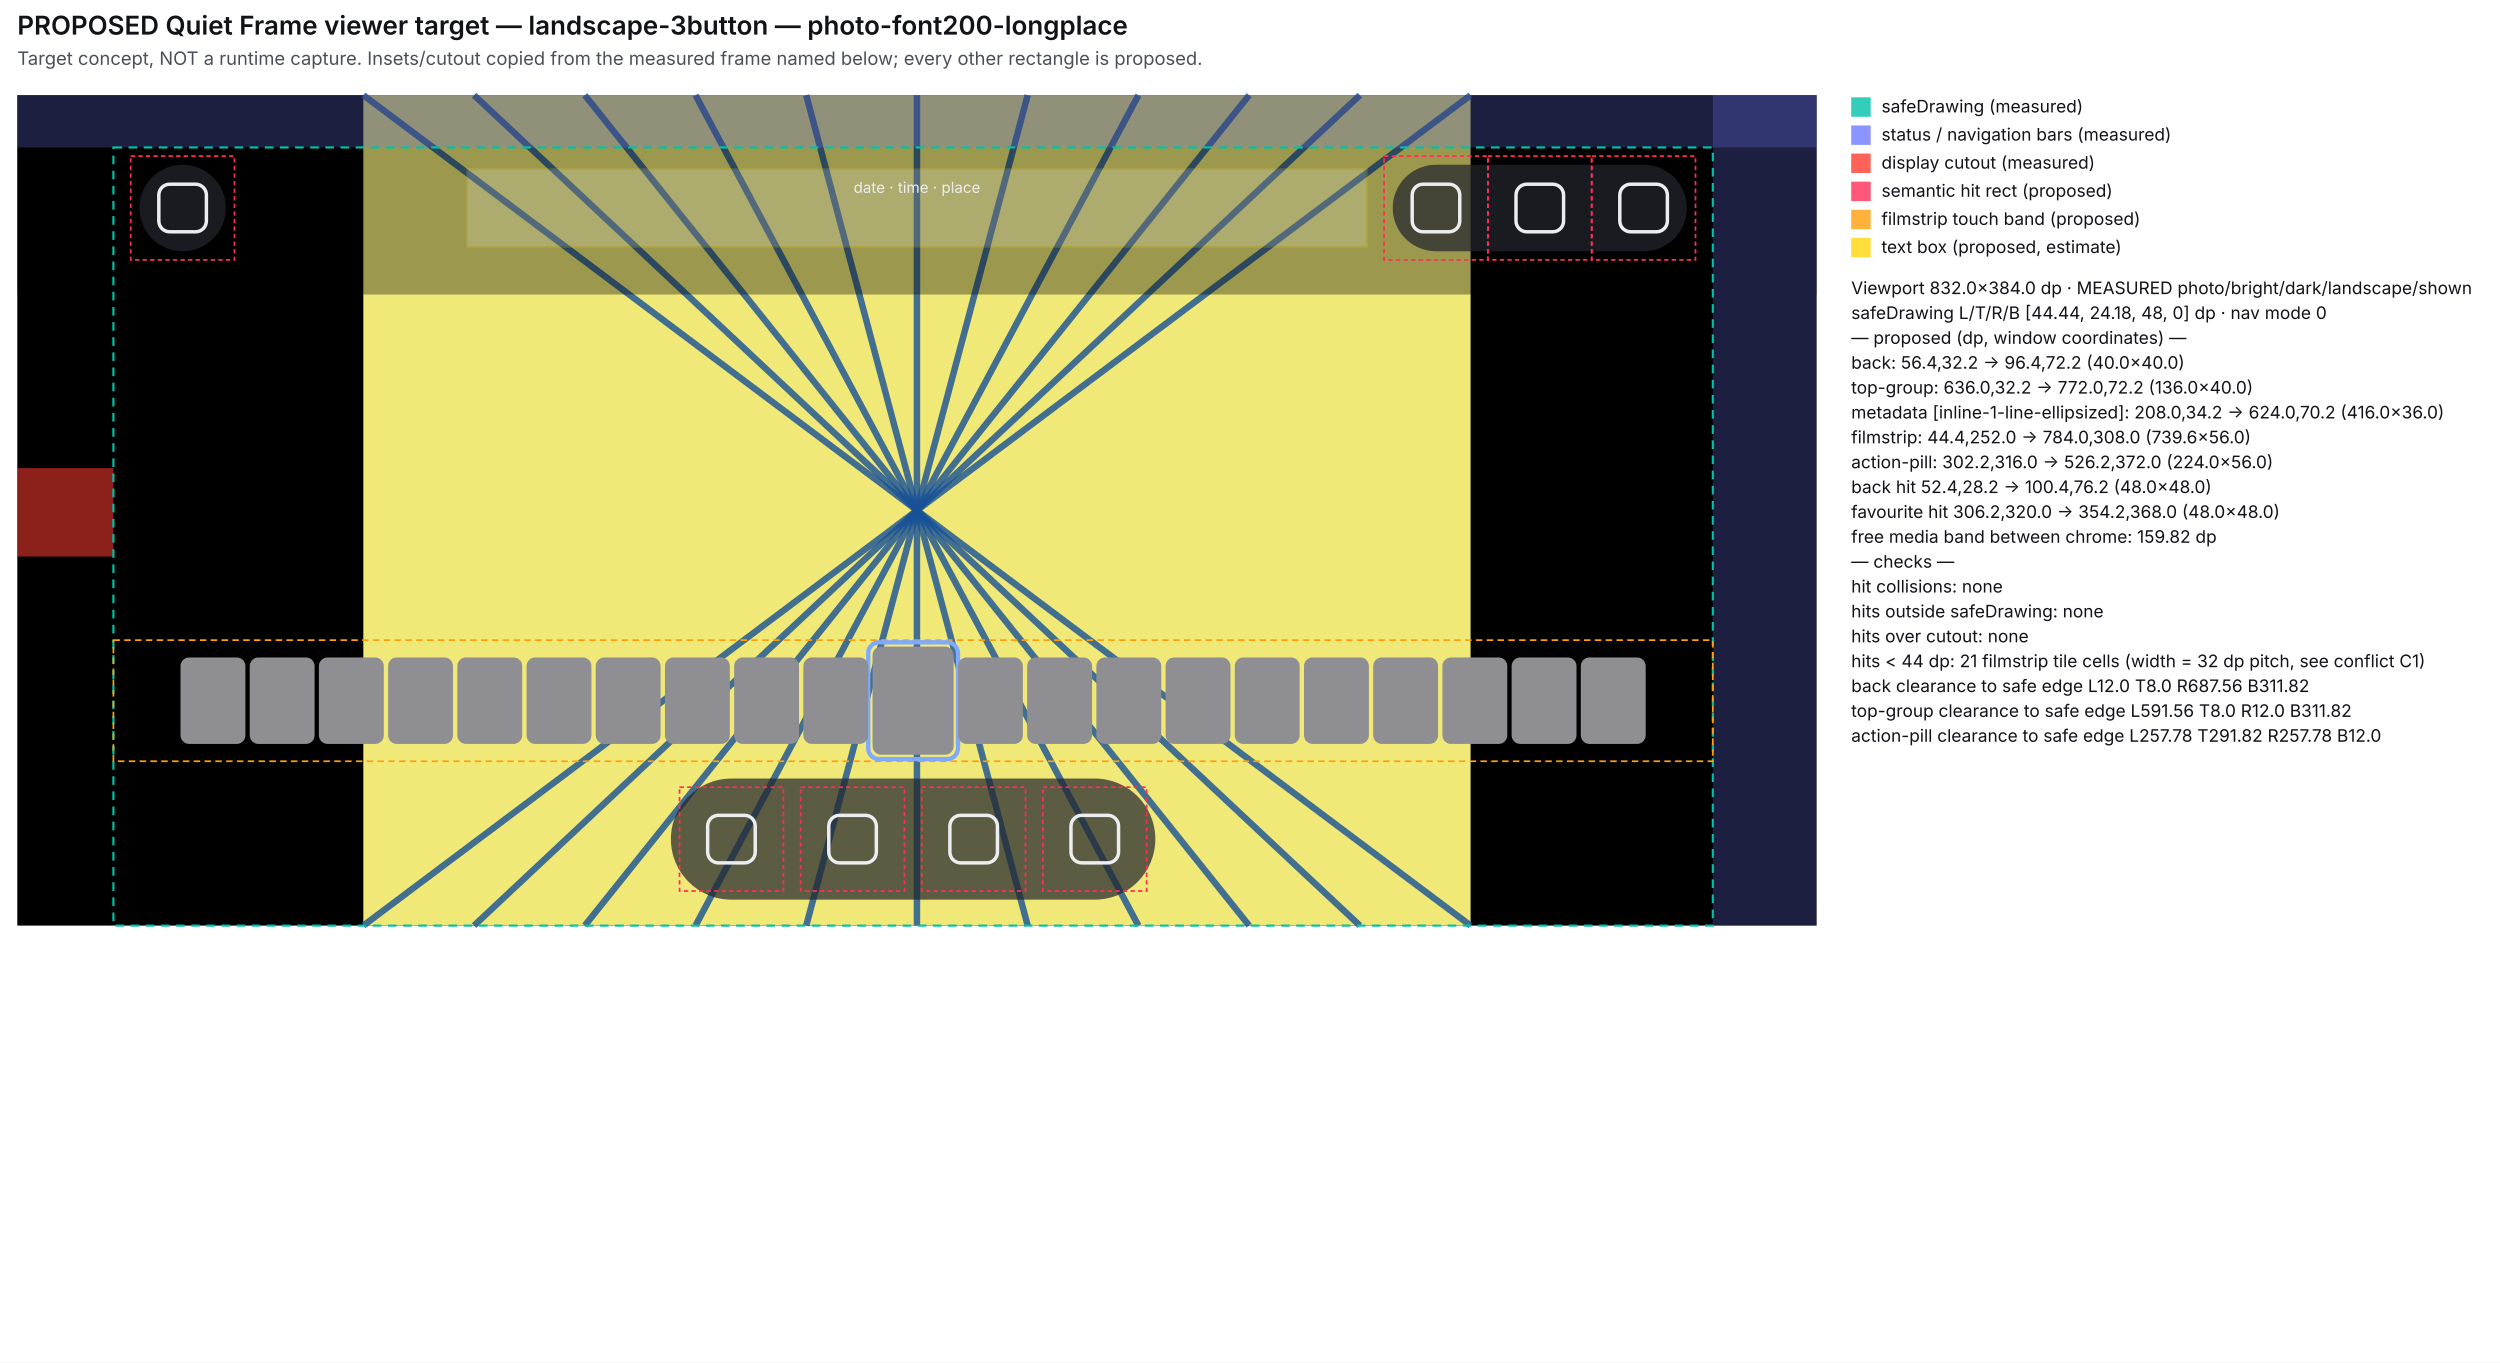
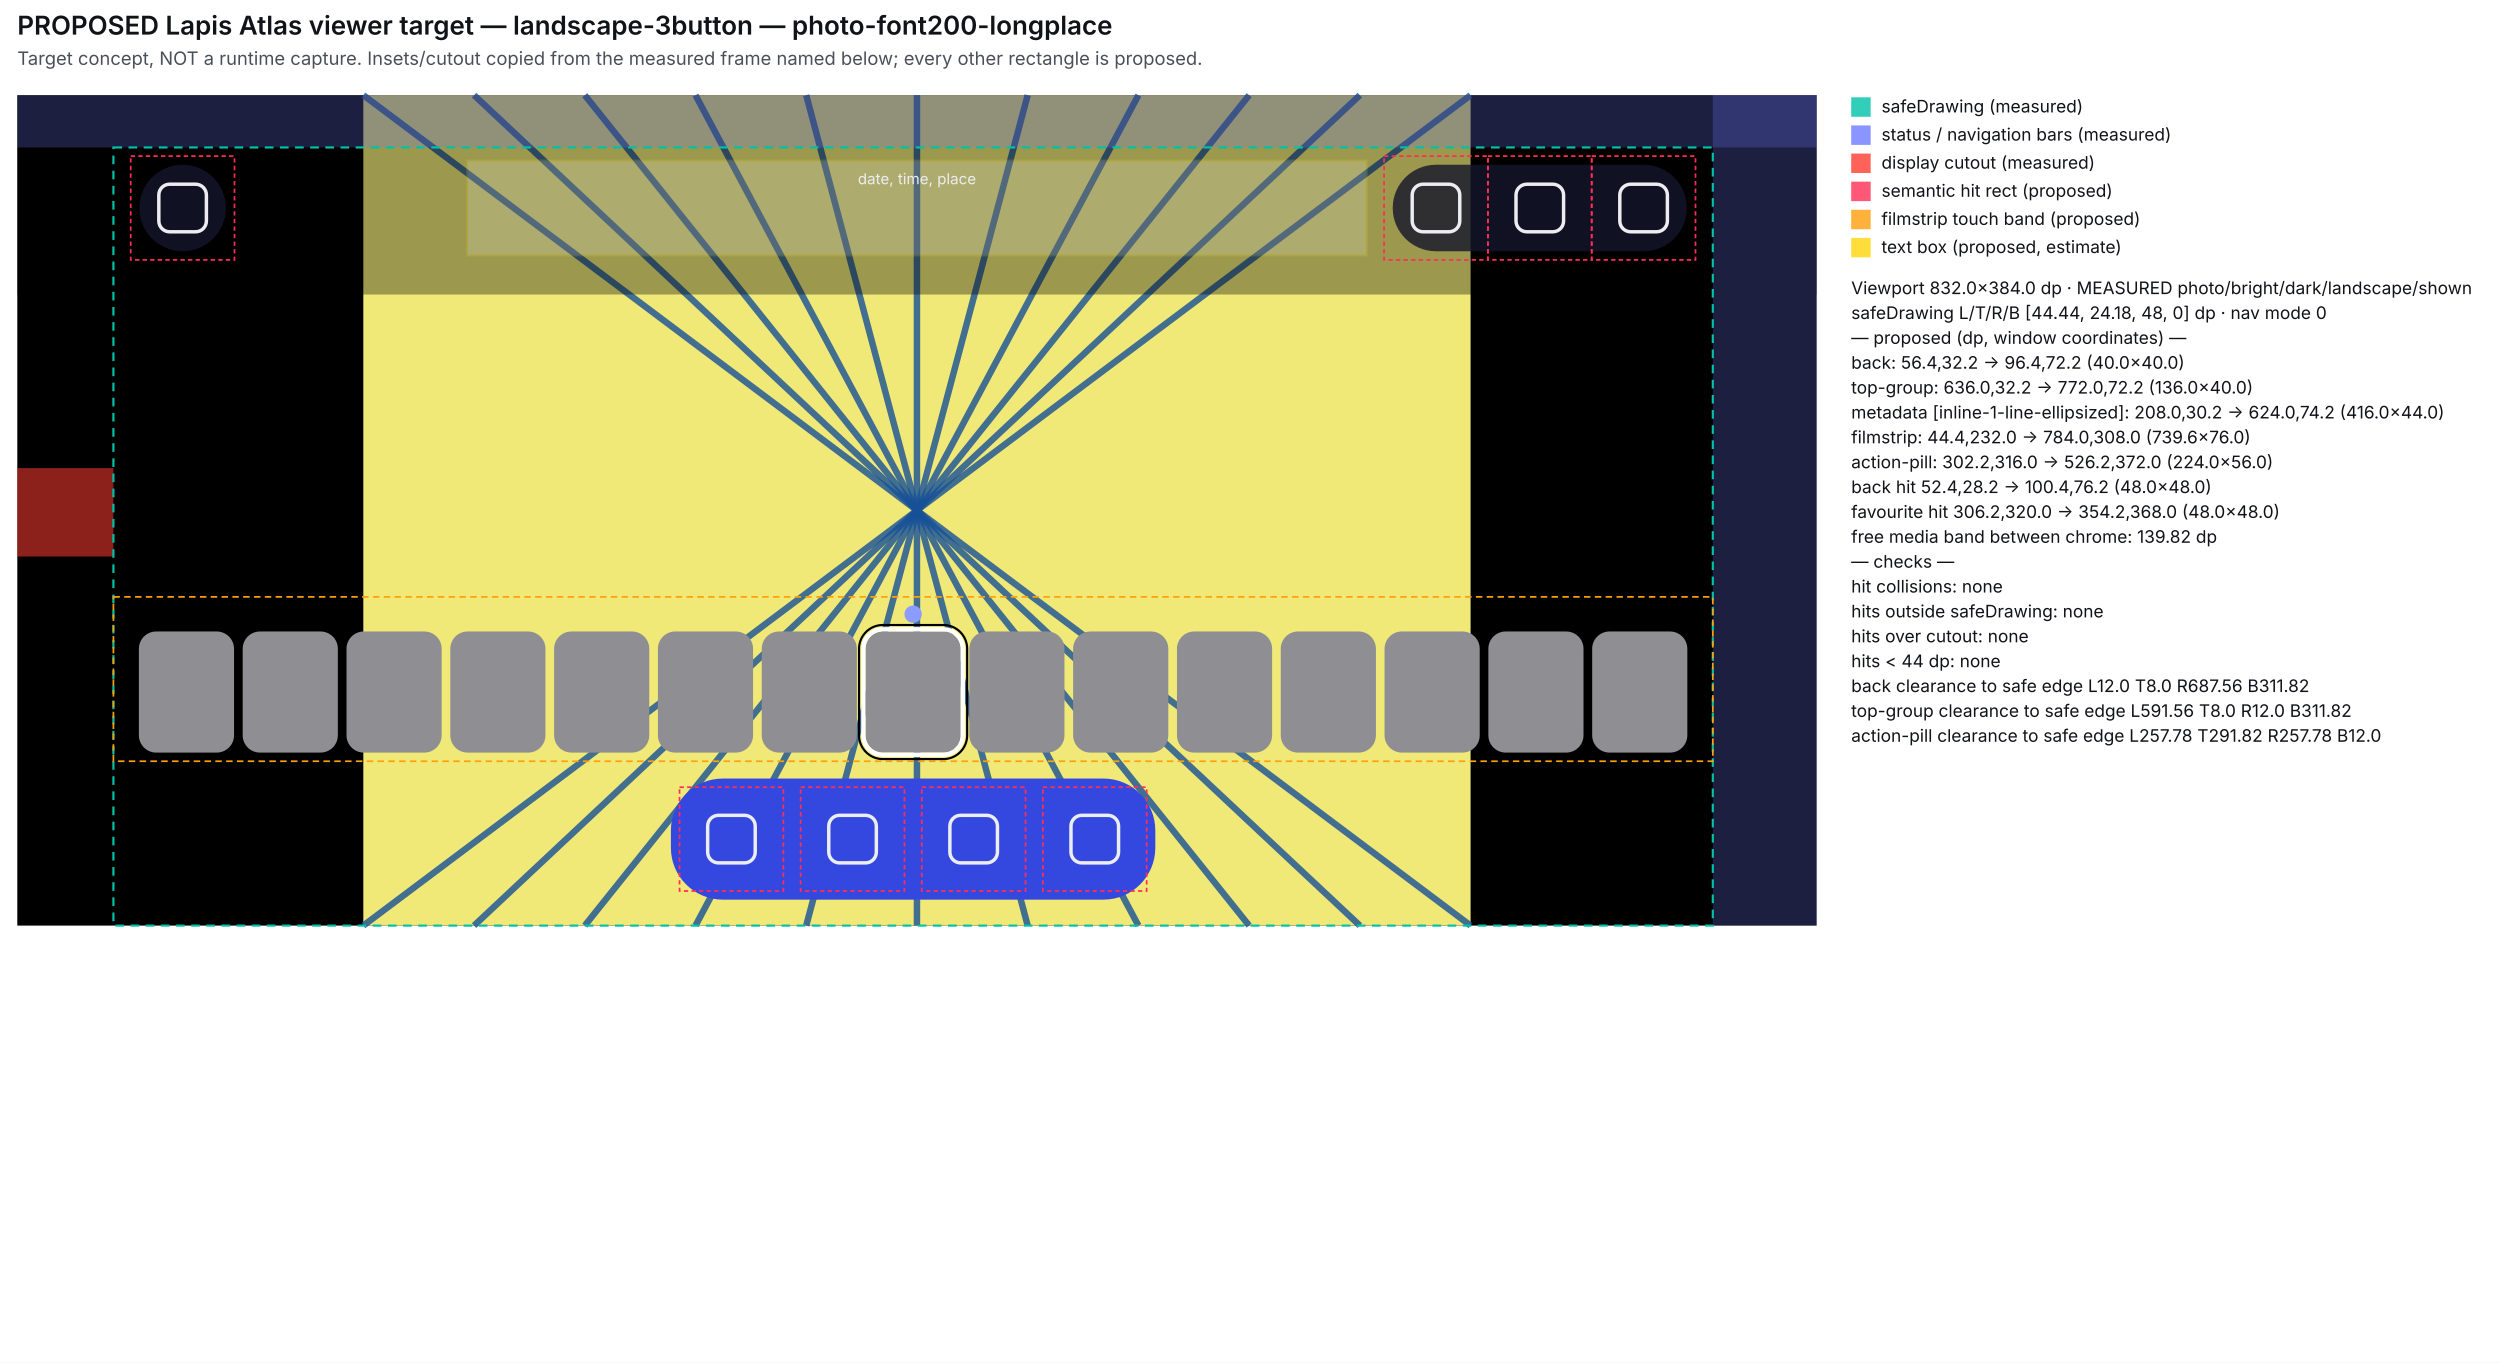
<svg xmlns="http://www.w3.org/2000/svg" viewBox="0 0 1156.0 630.0" font-family="Inter, Arial, sans-serif" font-size="8">
  <rect width="1156.0" height="630.0" fill="#FFFFFF" />
-   <text x="8" y="16" font-size="12" font-weight="600" fill="#111318">PROPOSED Quiet Frame viewer target — landscape-3button — photo-font200-longplace</text>
+   <text x="8" y="16" font-size="12" font-weight="600" fill="#111318">PROPOSED Lapis Atlas viewer target — landscape-3button — photo-font200-longplace</text>
  <text x="8" y="30" font-size="8.5" fill="#4A4F59">Target concept, NOT a runtime capture. Insets/cutout copied from the measured frame named below; every other rectangle is proposed.</text>
  <g transform="translate(8,44)">
    <rect width="832.0" height="384.0" fill="#000000" />
    <rect x="160.0" y="0.0" width="512.0" height="384.0" fill="#F0E978" />
    <line x1="160.0" y1="0.0" x2="672.0" y2="384.0" stroke="#165096" stroke-width="3" opacity="0.8" />
    <line x1="211.2" y1="0.0" x2="620.8" y2="384.0" stroke="#165096" stroke-width="3" opacity="0.8" />
    <line x1="262.4" y1="0.0" x2="569.6" y2="384.0" stroke="#165096" stroke-width="3" opacity="0.8" />
    <line x1="313.6" y1="0.0" x2="518.4" y2="384.0" stroke="#165096" stroke-width="3" opacity="0.8" />
    <line x1="364.8" y1="0.0" x2="467.2" y2="384.0" stroke="#165096" stroke-width="3" opacity="0.8" />
    <line x1="416.0" y1="0.0" x2="416.0" y2="384.0" stroke="#165096" stroke-width="3" opacity="0.8" />
    <line x1="467.2" y1="0.0" x2="364.8" y2="384.0" stroke="#165096" stroke-width="3" opacity="0.8" />
    <line x1="518.4" y1="0.0" x2="313.6" y2="384.0" stroke="#165096" stroke-width="3" opacity="0.8" />
    <line x1="569.6" y1="0.0" x2="262.4" y2="384.0" stroke="#165096" stroke-width="3" opacity="0.8" />
    <line x1="620.8" y1="0.0" x2="211.2" y2="384.0" stroke="#165096" stroke-width="3" opacity="0.8" />
    <line x1="672.0" y1="0.0" x2="160.0" y2="384.0" stroke="#165096" stroke-width="3" opacity="0.8" />
    <rect x="0" y="0" width="832.0" height="92.18" fill="#000" opacity="0.35" />
    <rect x="0" y="0" width="832.0" height="24.18" fill="#6E7BFF" opacity="0.25" />
    <rect x="784.0" y="0" width="48" height="384.0" fill="#6E7BFF" opacity="0.25" />
    <rect x="0.0" y="172.44" width="44.44" height="40.89" fill="#FF3B30" opacity="0.55" />
    <rect x="44.44" y="24.18" width="739.56" height="359.82" fill="none" stroke="#00C2A8" stroke-width="1" stroke-dasharray="4 3" />
-     <rect x="56.44" y="32.18" width="40.0" height="40.0" rx="20.0" fill="#23262E" opacity="0.72" />
+     <rect x="56.44" y="32.18" width="40.0" height="40.0" rx="20.0" fill="#14152A" opacity="0.8" />
    <rect x="65.44" y="41.18" width="22.0" height="22.0" rx="5" fill="none" stroke="#ECEDF0" stroke-width="1.6" />
    <rect x="52.44" y="28.18" width="48.0" height="48.0" fill="none" stroke="#FF2D55" stroke-width="0.8" stroke-dasharray="2 1.5" />
-     <rect x="636.0" y="32.18" width="136.0" height="40.0" rx="20.0" fill="#23262E" opacity="0.72" />
+     <rect x="636.0" y="32.18" width="136.0" height="40.0" rx="20.0" fill="#14152A" opacity="0.8" />
    <rect x="645.0" y="41.18" width="22.0" height="22.0" rx="5" fill="none" stroke="#ECEDF0" stroke-width="1.6" />
    <rect x="632.0" y="28.18" width="48.0" height="48.0" fill="none" stroke="#FF2D55" stroke-width="0.8" stroke-dasharray="2 1.5" />
    <rect x="693.0" y="41.18" width="22.0" height="22.0" rx="5" fill="none" stroke="#ECEDF0" stroke-width="1.6" />
    <rect x="680.0" y="28.18" width="48.0" height="48.0" fill="none" stroke="#FF2D55" stroke-width="0.8" stroke-dasharray="2 1.5" />
    <rect x="741.0" y="41.18" width="22.0" height="22.0" rx="5" fill="none" stroke="#ECEDF0" stroke-width="1.6" />
    <rect x="728.0" y="28.18" width="48.0" height="48.0" fill="none" stroke="#FF2D55" stroke-width="0.8" stroke-dasharray="2 1.5" />
-     <rect x="208.0" y="34.18" width="416.0" height="36.0" fill="#FFFFFF" opacity="0.18" stroke="#FFD60A" stroke-width="0.8" />
-     <text x="416.0" y="45.18" text-anchor="middle" fill="#ECEDF0" font-size="7">date · time · place</text>
-     <rect x="44.44" y="252.0" width="739.56" height="56.0" fill="none" stroke="#FF9F0A" stroke-width="0.8" stroke-dasharray="3 2" />
-     <rect x="395.47" y="255.0" width="37.5" height="50.0" rx="4" fill="#8E8E93" />
-     <rect x="393.47" y="253.0" width="41.5" height="54.0" rx="5" fill="none" stroke="#7FA8FF" stroke-width="2.0" />
-     <rect x="434.97" y="260.0" width="30.0" height="40.0" rx="4" fill="#8E8E93" />
-     <rect x="466.97" y="260.0" width="30.0" height="40.0" rx="4" fill="#8E8E93" />
-     <rect x="498.97" y="260.0" width="30.0" height="40.0" rx="4" fill="#8E8E93" />
-     <rect x="530.97" y="260.0" width="30.0" height="40.0" rx="4" fill="#8E8E93" />
-     <rect x="562.97" y="260.0" width="30.0" height="40.0" rx="4" fill="#8E8E93" />
-     <rect x="594.97" y="260.0" width="30.0" height="40.0" rx="4" fill="#8E8E93" />
-     <rect x="626.97" y="260.0" width="30.0" height="40.0" rx="4" fill="#8E8E93" />
-     <rect x="658.97" y="260.0" width="30.0" height="40.0" rx="4" fill="#8E8E93" />
-     <rect x="690.97" y="260.0" width="30.0" height="40.0" rx="4" fill="#8E8E93" />
-     <rect x="722.97" y="260.0" width="30.0" height="40.0" rx="4" fill="#8E8E93" />
-     <rect x="363.47" y="260.0" width="30.0" height="40.0" rx="4" fill="#8E8E93" />
-     <rect x="331.47" y="260.0" width="30.0" height="40.0" rx="4" fill="#8E8E93" />
-     <rect x="299.47" y="260.0" width="30.0" height="40.0" rx="4" fill="#8E8E93" />
-     <rect x="267.47" y="260.0" width="30.0" height="40.0" rx="4" fill="#8E8E93" />
-     <rect x="235.47" y="260.0" width="30.0" height="40.0" rx="4" fill="#8E8E93" />
-     <rect x="203.47" y="260.0" width="30.0" height="40.0" rx="4" fill="#8E8E93" />
-     <rect x="171.47" y="260.0" width="30.0" height="40.0" rx="4" fill="#8E8E93" />
-     <rect x="139.47" y="260.0" width="30.0" height="40.0" rx="4" fill="#8E8E93" />
-     <rect x="107.47" y="260.0" width="30.0" height="40.0" rx="4" fill="#8E8E93" />
-     <rect x="75.47" y="260.0" width="30.0" height="40.0" rx="4" fill="#8E8E93" />
-     <rect x="302.22" y="316.0" width="224.0" height="56.0" rx="28.0" fill="#23262E" opacity="0.72" />
+     <rect x="208.0" y="30.18" width="416.0" height="44.0" fill="#FFFFFF" opacity="0.18" stroke="#FFD60A" stroke-width="0.8" />
+     <text x="416.0" y="41.18" text-anchor="middle" fill="#ECEDF0" font-size="7">date, time, place</text>
+     <rect x="44.44" y="232.0" width="739.56" height="76.0" fill="none" stroke="#FF9F0A" stroke-width="0.8" stroke-dasharray="3 2" />
+     <rect x="392.22" y="248.0" width="44.0" height="56.0" rx="8.0" fill="#8E8E93" />
+     <rect x="389.22" y="245.0" width="50.0" height="62.0" rx="11.0" fill="none" stroke="#000" stroke-width="1.0" />
+     <rect x="391.22" y="247.0" width="46.0" height="58.0" rx="9.0" fill="none" stroke="#FFFFFF" stroke-width="2.0" />
+     <circle cx="414.22" cy="240.0" r="4.0" fill="#8C9BFF" />
+     <rect x="440.22" y="248.0" width="44.0" height="56.0" rx="8.0" fill="#8E8E93" />
+     <rect x="488.22" y="248.0" width="44.0" height="56.0" rx="8.0" fill="#8E8E93" />
+     <rect x="536.22" y="248.0" width="44.0" height="56.0" rx="8.0" fill="#8E8E93" />
+     <rect x="584.22" y="248.0" width="44.0" height="56.0" rx="8.0" fill="#8E8E93" />
+     <rect x="632.22" y="248.0" width="44.0" height="56.0" rx="8.0" fill="#8E8E93" />
+     <rect x="680.22" y="248.0" width="44.0" height="56.0" rx="8.0" fill="#8E8E93" />
+     <rect x="728.22" y="248.0" width="44.0" height="56.0" rx="8.0" fill="#8E8E93" />
+     <rect x="344.22" y="248.0" width="44.0" height="56.0" rx="8.0" fill="#8E8E93" />
+     <rect x="296.22" y="248.0" width="44.0" height="56.0" rx="8.0" fill="#8E8E93" />
+     <rect x="248.22" y="248.0" width="44.0" height="56.0" rx="8.0" fill="#8E8E93" />
+     <rect x="200.22" y="248.0" width="44.0" height="56.0" rx="8.0" fill="#8E8E93" />
+     <rect x="152.22" y="248.0" width="44.0" height="56.0" rx="8.0" fill="#8E8E93" />
+     <rect x="104.22" y="248.0" width="44.0" height="56.0" rx="8.0" fill="#8E8E93" />
+     <rect x="56.22" y="248.0" width="44.0" height="56.0" rx="8.0" fill="#8E8E93" />
+     <rect x="302.22" y="316.0" width="224.0" height="56.0" rx="24.0" fill="#3448E0" />
    <rect x="319.22" y="333.0" width="22.0" height="22.0" rx="5" fill="none" stroke="#ECEDF0" stroke-width="1.6" />
    <rect x="306.22" y="320.0" width="48.0" height="48.0" fill="none" stroke="#FF2D55" stroke-width="0.8" stroke-dasharray="2 1.5" />
    <rect x="375.22" y="333.0" width="22.0" height="22.0" rx="5" fill="none" stroke="#ECEDF0" stroke-width="1.6" />
    <rect x="362.22" y="320.0" width="48.0" height="48.0" fill="none" stroke="#FF2D55" stroke-width="0.8" stroke-dasharray="2 1.5" />
    <rect x="431.22" y="333.0" width="22.0" height="22.0" rx="5" fill="none" stroke="#ECEDF0" stroke-width="1.6" />
    <rect x="418.22" y="320.0" width="48.0" height="48.0" fill="none" stroke="#FF2D55" stroke-width="0.8" stroke-dasharray="2 1.5" />
    <rect x="487.22" y="333.0" width="22.0" height="22.0" rx="5" fill="none" stroke="#ECEDF0" stroke-width="1.6" />
    <rect x="474.22" y="320.0" width="48.0" height="48.0" fill="none" stroke="#FF2D55" stroke-width="0.8" stroke-dasharray="2 1.5" />
  </g>
  <defs>
    <pattern id="hatch" width="6" height="6" patternUnits="userSpaceOnUse" patternTransform="rotate(45)">
      <line x1="0" y1="0" x2="0" y2="6" stroke="#FF9F0A" stroke-width="2" />
    </pattern>
  </defs>
  <g font-size="8" fill="#111318">
    <rect x="856.0" y="45" width="9" height="9" fill="#00C2A8" opacity="0.8" />
    <text x="870.0" y="52">safeDrawing (measured)</text>
    <rect x="856.0" y="58" width="9" height="9" fill="#6E7BFF" opacity="0.8" />
    <text x="870.0" y="65">status / navigation bars (measured)</text>
    <rect x="856.0" y="71" width="9" height="9" fill="#FF3B30" opacity="0.8" />
    <text x="870.0" y="78">display cutout (measured)</text>
    <rect x="856.0" y="84" width="9" height="9" fill="#FF2D55" opacity="0.8" />
    <text x="870.0" y="91">semantic hit rect (proposed)</text>
    <rect x="856.0" y="97" width="9" height="9" fill="#FF9F0A" opacity="0.8" />
    <text x="870.0" y="104">filmstrip touch band (proposed)</text>
    <rect x="856.0" y="110" width="9" height="9" fill="#FFD60A" opacity="0.8" />
    <text x="870.0" y="117">text box (proposed, estimate)</text>
    <text x="856.0" y="136">Viewport 832.0×384.0 dp · MEASURED photo/bright/dark/landscape/shown</text>
    <text x="856.0" y="147.5">safeDrawing L/T/R/B [44.44, 24.18, 48, 0] dp · nav mode 0</text>
    <text x="856.0" y="159.0">— proposed (dp, window coordinates) —</text>
    <text x="856.0" y="170.5">back: 56.4,32.2 → 96.4,72.2 (40.0×40.0)</text>
    <text x="856.0" y="182.0">top-group: 636.0,32.2 → 772.0,72.2 (136.0×40.0)</text>
-     <text x="856.0" y="193.5">metadata [inline-1-line-ellipsized]: 208.0,34.2 → 624.0,70.2 (416.0×36.0)</text>
-     <text x="856.0" y="205.0">filmstrip: 44.4,252.0 → 784.0,308.0 (739.6×56.0)</text>
+     <text x="856.0" y="193.5">metadata [inline-1-line-ellipsized]: 208.0,30.2 → 624.0,74.2 (416.0×44.0)</text>
+     <text x="856.0" y="205.0">filmstrip: 44.4,232.0 → 784.0,308.0 (739.6×76.0)</text>
    <text x="856.0" y="216.5">action-pill: 302.2,316.0 → 526.2,372.0 (224.0×56.0)</text>
    <text x="856.0" y="228.0">back hit 52.4,28.2 → 100.4,76.2 (48.0×48.0)</text>
    <text x="856.0" y="239.5">favourite hit 306.2,320.0 → 354.2,368.0 (48.0×48.0)</text>
-     <text x="856.0" y="251.0">free media band between chrome: 159.82 dp</text>
+     <text x="856.0" y="251.0">free media band between chrome: 139.82 dp</text>
    <text x="856.0" y="262.5">— checks —</text>
    <text x="856.0" y="274.0">hit collisions: none</text>
    <text x="856.0" y="285.5">hits outside safeDrawing: none</text>
    <text x="856.0" y="297.0">hits over cutout: none</text>
-     <text x="856.0" y="308.5">hits &lt; 44 dp: 21 filmstrip tile cells (width = 32 dp pitch, see conflict C1)</text>
+     <text x="856.0" y="308.5">hits &lt; 44 dp: none</text>
    <text x="856.0" y="320.0">back clearance to safe edge L12.0 T8.0 R687.56 B311.82</text>
    <text x="856.0" y="331.5">top-group clearance to safe edge L591.56 T8.0 R12.0 B311.82</text>
    <text x="856.0" y="343.0">action-pill clearance to safe edge L257.78 T291.82 R257.78 B12.0</text>
  </g>
</svg>
